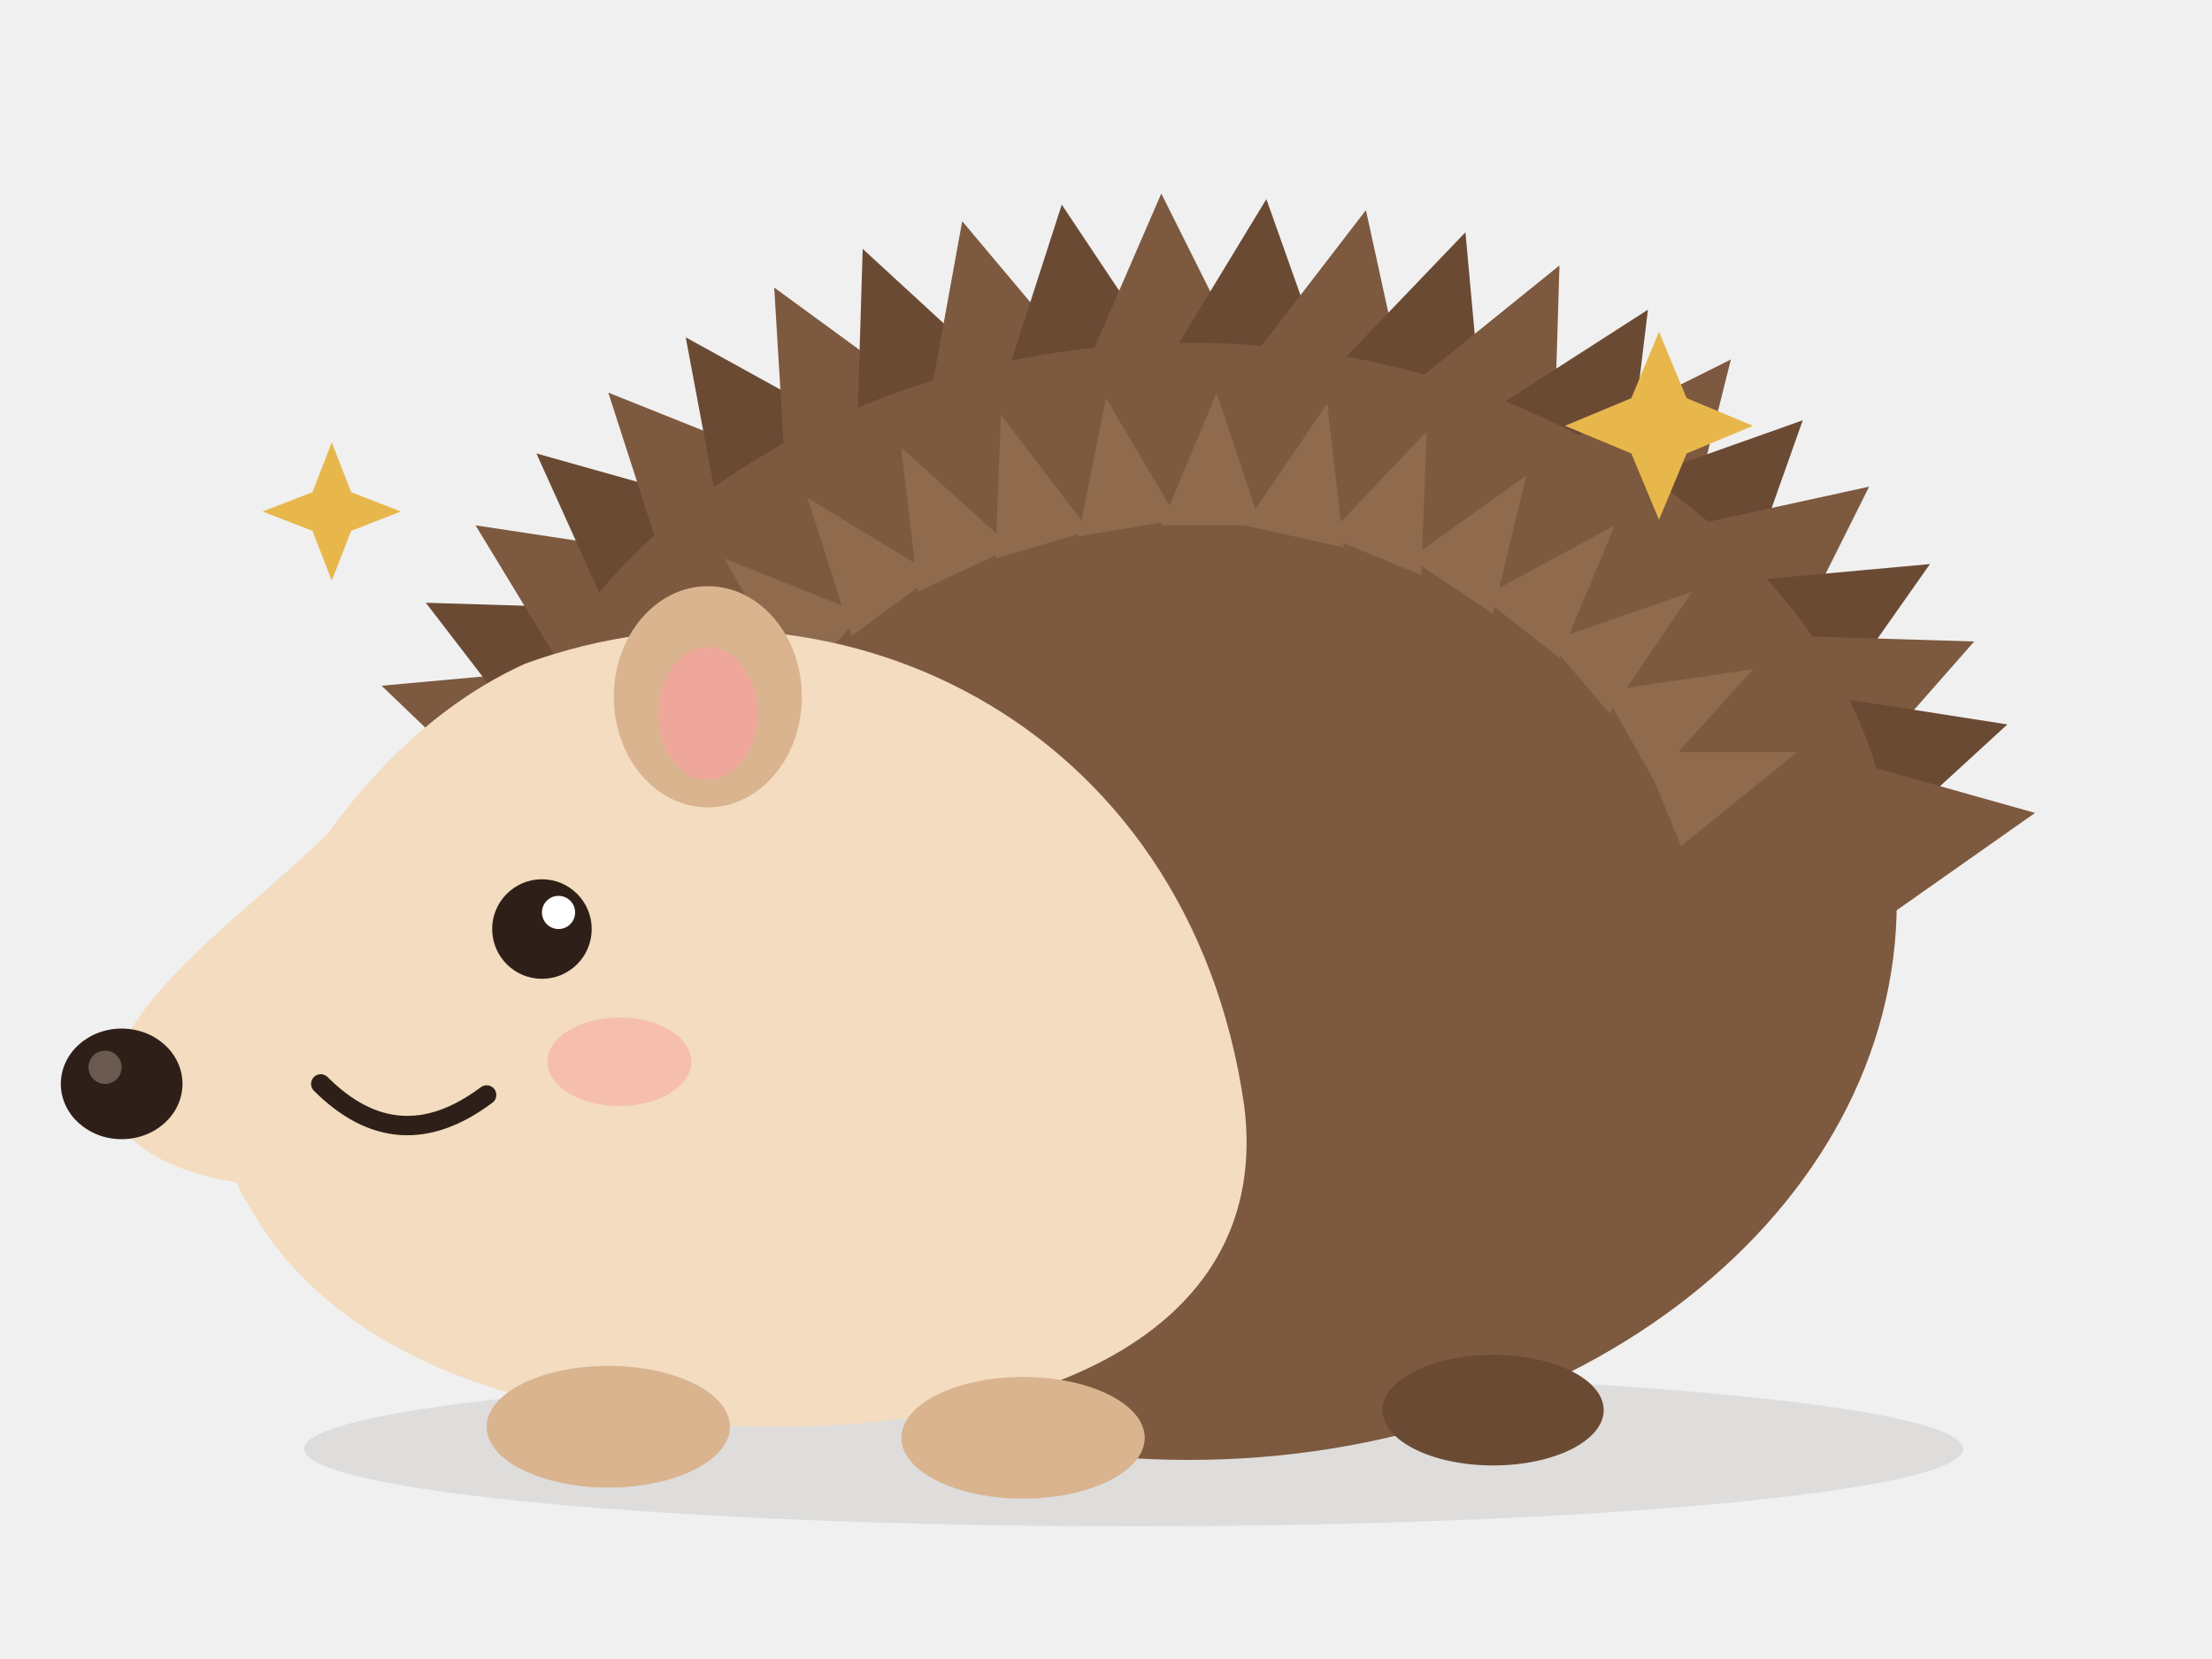
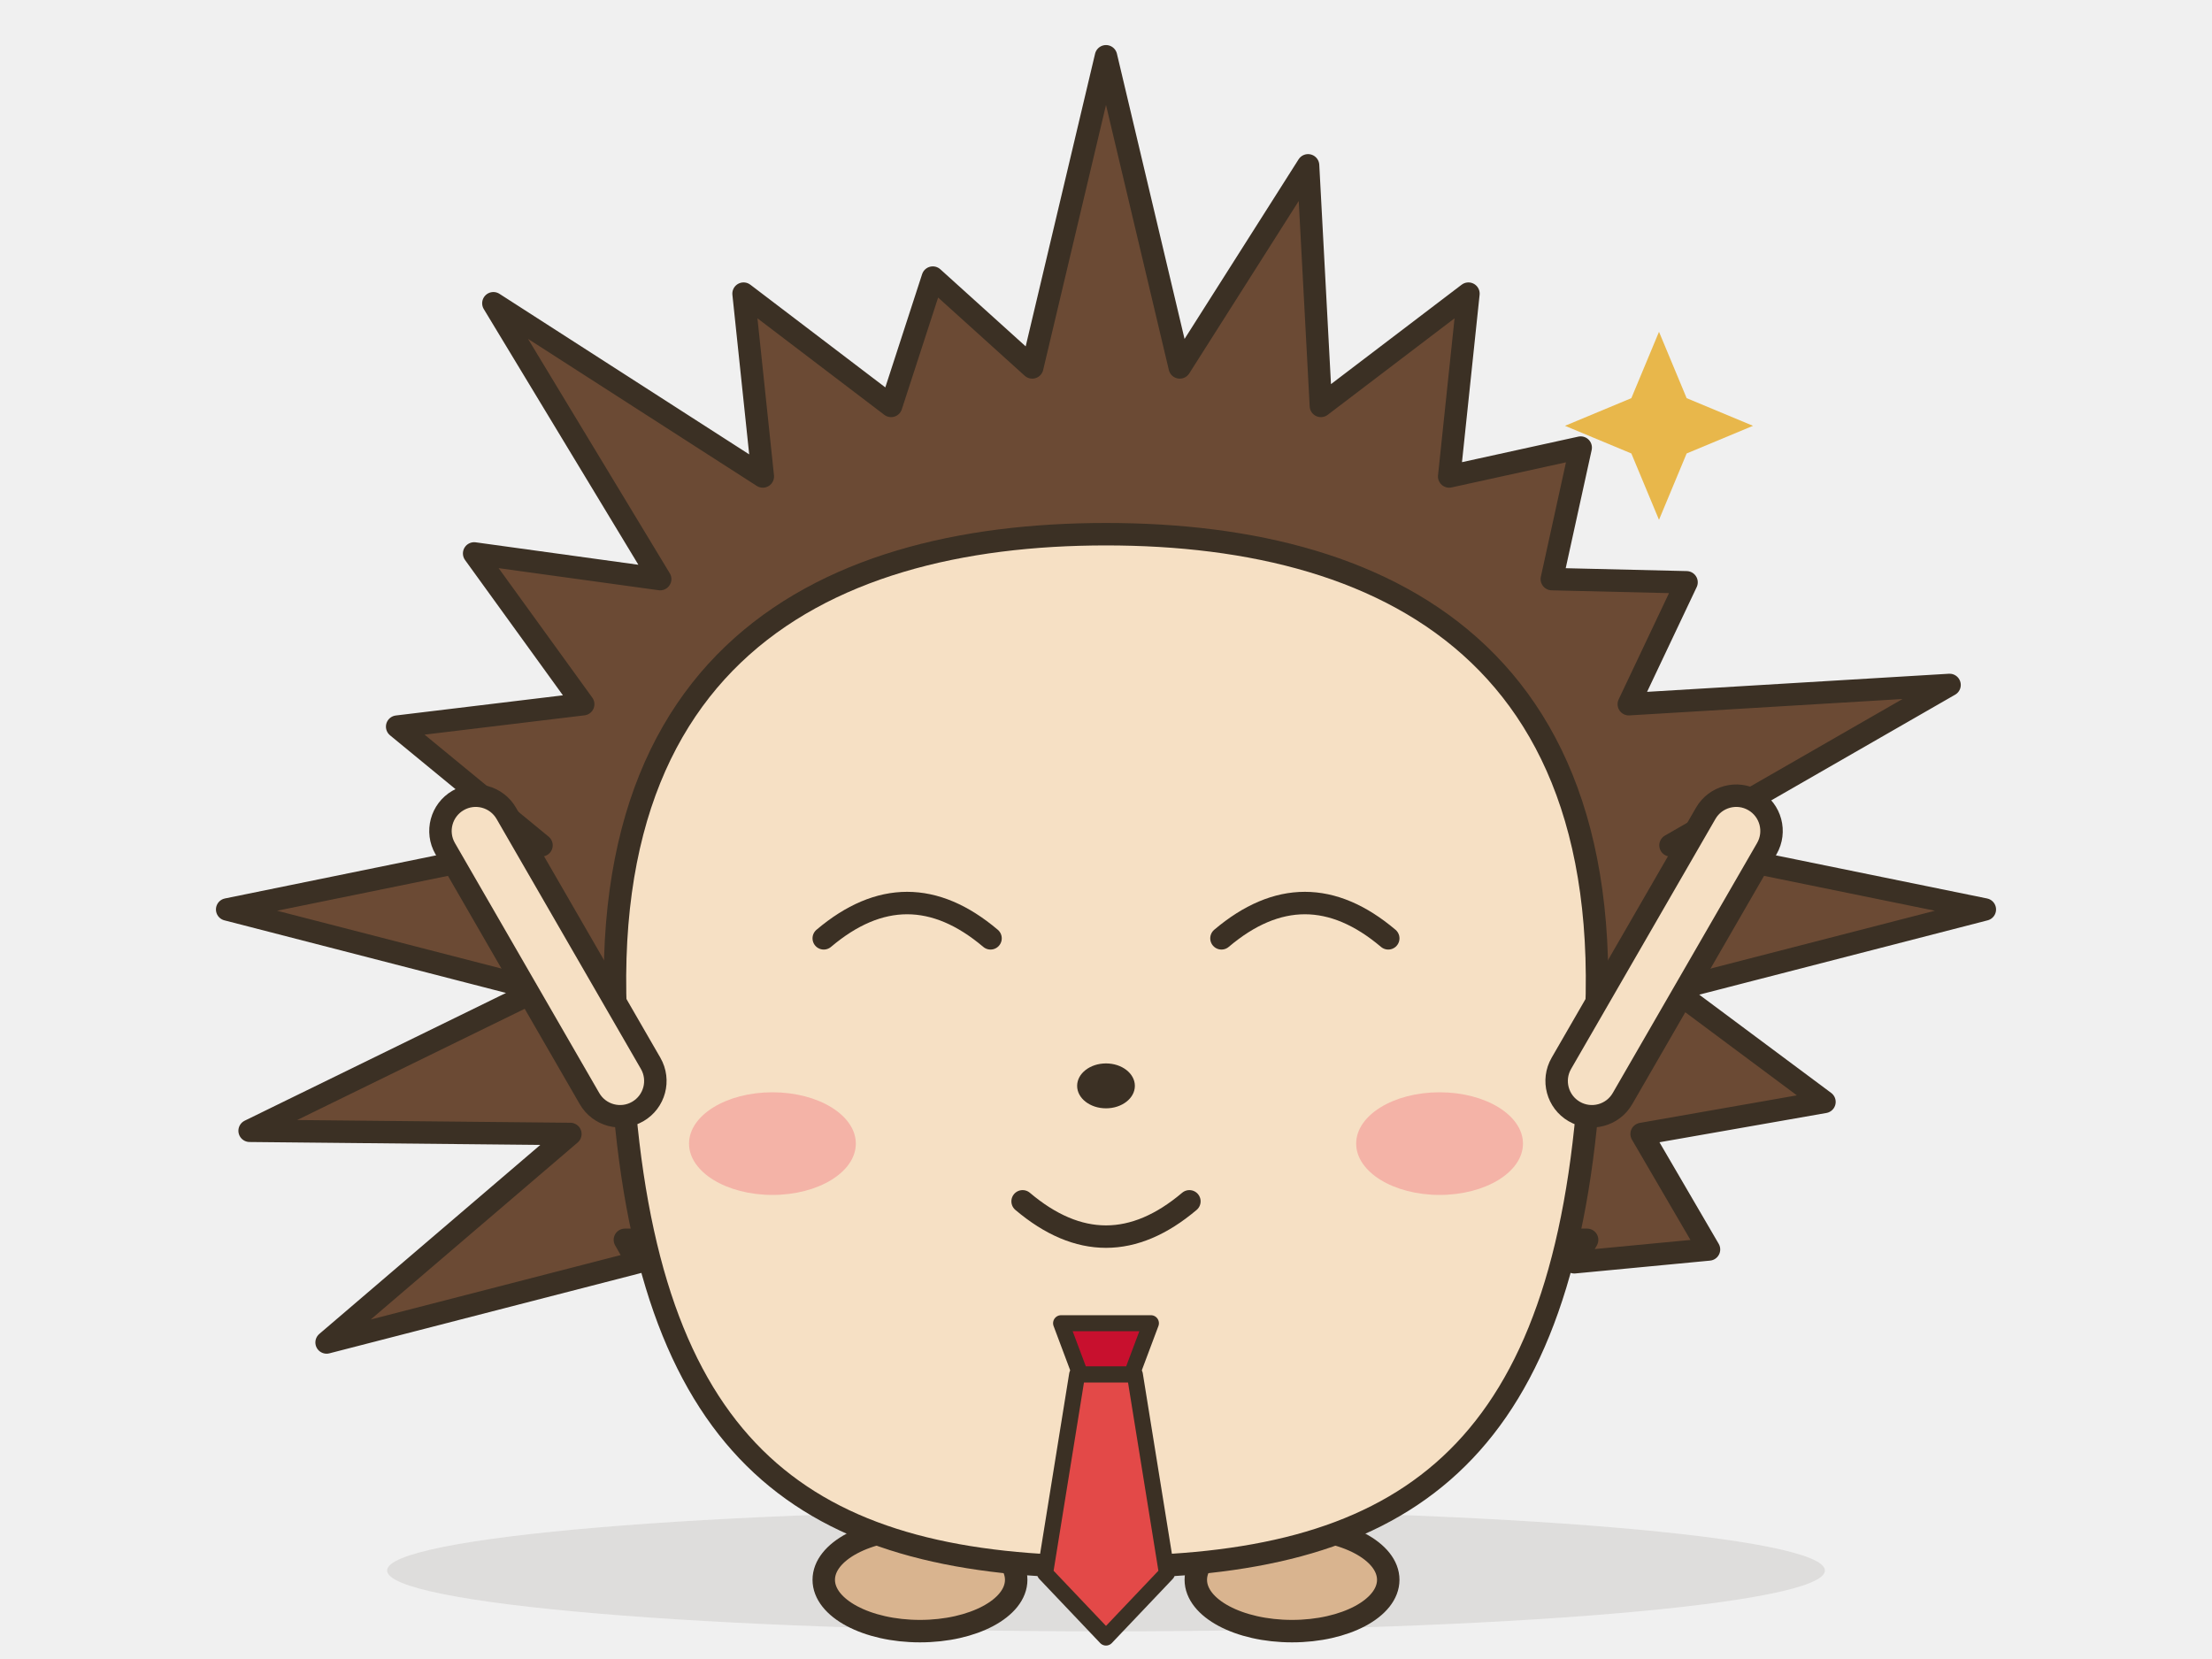
- <svg xmlns="http://www.w3.org/2000/svg" viewBox="0 0 400 300" role="img" aria-label="Happy healthy hedgehog">
-   <ellipse cx="205" cy="262" rx="150" ry="14" fill="#3b3024" opacity="0.10" />
-   <path d="M93 147 L69 124 L102 121 Z" fill="#7d593f" />
-   <path d="M97 135 L77 109 L110 110 Z" fill="#6b4a34" />
-   <path d="M103 123 L86 95 L119 100 Z" fill="#7d593f" />
-   <path d="M111 113 L97 82 L129 91 Z" fill="#6b4a34" />
-   <path d="M120 102 L110 71 L140 83 Z" fill="#7d593f" />
-   <path d="M130 93 L124 61 L153 77 Z" fill="#6b4a34" />
-   <path d="M142 85 L140 52 L166 71 Z" fill="#7d593f" />
-   <path d="M155 78 L156 45 L181 68 Z" fill="#6b4a34" />
-   <path d="M168 73 L174 40 L195 65 Z" fill="#7d593f" />
-   <path d="M182 68 L192 37 L210 64 Z" fill="#6b4a34" />
-   <path d="M197 65 L210 35 L225 65 Z" fill="#7d593f" />
-   <path d="M212 64 L229 36 L240 67 Z" fill="#6b4a34" />
-   <path d="M227 64 L247 38 L254 70 Z" fill="#7d593f" />
-   <path d="M242 66 L265 42 L268 75 Z" fill="#6b4a34" />
-   <path d="M256 69 L282 48 L281 81 Z" fill="#7d593f" />
-   <path d="M270 74 L298 56 L294 89 Z" fill="#6b4a34" />
-   <path d="M283 80 L313 65 L305 97 Z" fill="#7d593f" />
-   <path d="M295 87 L326 76 L315 107 Z" fill="#6b4a34" />
-   <path d="M306 95 L338 88 L323 118 Z" fill="#7d593f" />
-   <path d="M316 105 L349 102 L330 129 Z" fill="#6b4a34" />
-   <path d="M324 115 L357 116 L335 141 Z" fill="#7d593f" />
-   <path d="M331 126 L363 131 L339 153 Z" fill="#6b4a34" />
-   <path d="M336 138 L368 147 L341 166 Z" fill="#7d593f" />
-   <ellipse cx="215" cy="163" rx="128" ry="101" fill="#7d593f" />
-   <path d="M129 146 L109 128 L136 130 Z" fill="#8f6a4c" />
-   <path d="M135 135 L119 114 L145 120 Z" fill="#8f6a4c" />
-   <path d="M144 124 L131 101 L156 111 Z" fill="#8f6a4c" />
-   <path d="M154 115 L146 90 L169 104 Z" fill="#8f6a4c" />
-   <path d="M166 107 L163 81 L183 99 Z" fill="#8f6a4c" />
-   <path d="M180 101 L181 75 L197 96 Z" fill="#8f6a4c" />
-   <path d="M195 97 L200 72 L213 94 Z" fill="#8f6a4c" />
-   <path d="M210 95 L220 71 L228 95 Z" fill="#8f6a4c" />
-   <path d="M225 95 L240 73 L243 99 Z" fill="#8f6a4c" />
-   <path d="M240 97 L258 78 L257 104 Z" fill="#8f6a4c" />
-   <path d="M255 101 L276 86 L270 111 Z" fill="#8f6a4c" />
-   <path d="M268 108 L292 95 L282 119 Z" fill="#8f6a4c" />
-   <path d="M280 116 L306 107 L291 129 Z" fill="#8f6a4c" />
-   <path d="M290 125 L317 121 L299 141 Z" fill="#8f6a4c" />
-   <path d="M297 136 L325 136 L304 153 Z" fill="#8f6a4c" />
-   <path d="M95 120 C150 100 215 130 225 200 C230 240 190 258 140 258 C95 258 60 245 45 218 C30 196 55 138 95 120Z" fill="#f3dcc0" />
-   <path d="M60 150 C45 165 22 180 20 196 C19 206 30 212 44 214 C60 190 62 170 60 150Z" fill="#f3dcc0" />
-   <ellipse cx="22" cy="196" rx="11" ry="10" fill="#2e2018" />
-   <circle cx="19" cy="193" r="3" fill="#6b5a50" />
-   <ellipse cx="128" cy="126" rx="17" ry="20" fill="#d9b48f" />
-   <ellipse cx="128" cy="129" rx="9" ry="12" fill="#f0a79b" />
-   <circle cx="98" cy="168" r="9" fill="#2e2018" />
-   <circle cx="101" cy="165" r="3" fill="#fff" />
-   <path d="M58 196 Q72 210 88 198" stroke="#2e2018" stroke-width="3.5" fill="none" stroke-linecap="round" />
-   <ellipse cx="112" cy="192" rx="13" ry="8" fill="#f6b6a8" opacity="0.8" />
-   <ellipse cx="110" cy="258" rx="22" ry="11" fill="#d9b48f" />
-   <ellipse cx="185" cy="260" rx="22" ry="11" fill="#d9b48f" />
-   <ellipse cx="270" cy="255" rx="20" ry="10" fill="#6b4a34" />
+ <svg xmlns="http://www.w3.org/2000/svg" viewBox="0 0 400 300" role="img" aria-label="Happy hedgehog in a tie">
+   <ellipse cx="200" cy="284" rx="130" ry="11" fill="#3b3024" opacity="0.10" />
+   <g transform="translate(200 288) scale(0.58)">
+     <polygon points="-146,-103 -243,-78 -167,-143 -267,-144 -177,-188 -274,-213 -176,-233 -221,-270 -163,-277 -197,-324 -139,-316 -191,-402 -107,-348 -113,-405 -67,-370 -54,-410 -23,-382 -0,-479 23,-382 63,-445 67,-370 113,-405 107,-348 148,-357 139,-316 181,-315 163,-277 263,-283 176,-233 274,-213 177,-188 224,-153 167,-143 188,-107 146,-103 150,-110 -150,-110" fill="#6b4a34" stroke="#3b3024" stroke-width="7" stroke-linejoin="round" stroke-linecap="round" />
+     <ellipse cx="-58" cy="-4" rx="30" ry="16" fill="#d9b48f" stroke="#3b3024" stroke-width="7" stroke-linejoin="round" stroke-linecap="round" />
+     <ellipse cx="58" cy="-4" rx="30" ry="16" fill="#d9b48f" stroke="#3b3024" stroke-width="7" stroke-linejoin="round" stroke-linecap="round" />
+     <path d="M-150 -150 C-170 -290 -90 -330 0 -330 C90 -330 170 -290 150 -150 C140 -40 90 -8 0 -8 C-90 -8 -140 -40 -150 -150Z" fill="#f6e0c4" stroke="#3b3024" stroke-width="7" stroke-linejoin="round" stroke-linecap="round" />
+     <ellipse cx="-104" cy="-140" rx="26" ry="16" fill="#f4a7a0" opacity=".8" />
+     <ellipse cx="104" cy="-140" rx="26" ry="16" fill="#f4a7a0" opacity=".8" />
+     <path d="M-88 -204 Q-62 -226 -36 -204 M36 -204 Q62 -226 88 -204" fill="none" stroke="#3b3024" stroke-width="7" stroke-linejoin="round" stroke-linecap="round" />
+     <ellipse cx="0" cy="-158" rx="9" ry="7" fill="#3b3024" />
+     <path d="M-26 -122 Q0 -100 26 -122" fill="none" stroke="#3b3024" stroke-width="7" stroke-linejoin="round" stroke-linecap="round" />
+     <g transform="translate(0 -84) rotate(0)">
+       <path d="M-14 0 h28 l-6 16 h-16z" fill="#c8102e" stroke="#3b3024" stroke-linejoin="round" stroke-linecap="round" stroke-width="5" />
+       <path d="M-9 16 h18 l10 62 l-19 20 l-19 -20z" fill="#e34948" stroke="#3b3024" stroke-linejoin="round" stroke-linecap="round" stroke-width="5" />
+     </g>
+     <g transform="translate(-146 -150) rotate(150)">
+       <rect x="-11" y="0" width="22" height="112" rx="11" fill="#f6e0c4" stroke="#3b3024" stroke-width="7" stroke-linejoin="round" stroke-linecap="round" />
+     </g>
+     <g transform="translate(146 -150) rotate(-150)">
+       <rect x="-11" y="0" width="22" height="112" rx="11" fill="#f6e0c4" stroke="#3b3024" stroke-width="7" stroke-linejoin="round" stroke-linecap="round" />
+     </g>
+   </g>
  <path d="M300 60 l5 12 12 5 -12 5 -5 12 -5 -12 -12 -5 12 -5z" fill="#e8b74b" />
-   <path d="M60 80 l3.5 9 9 3.5 -9 3.5 -3.5 9 -3.5 -9 -9 -3.5 9 -3.5z" fill="#e8b74b" />
</svg>
